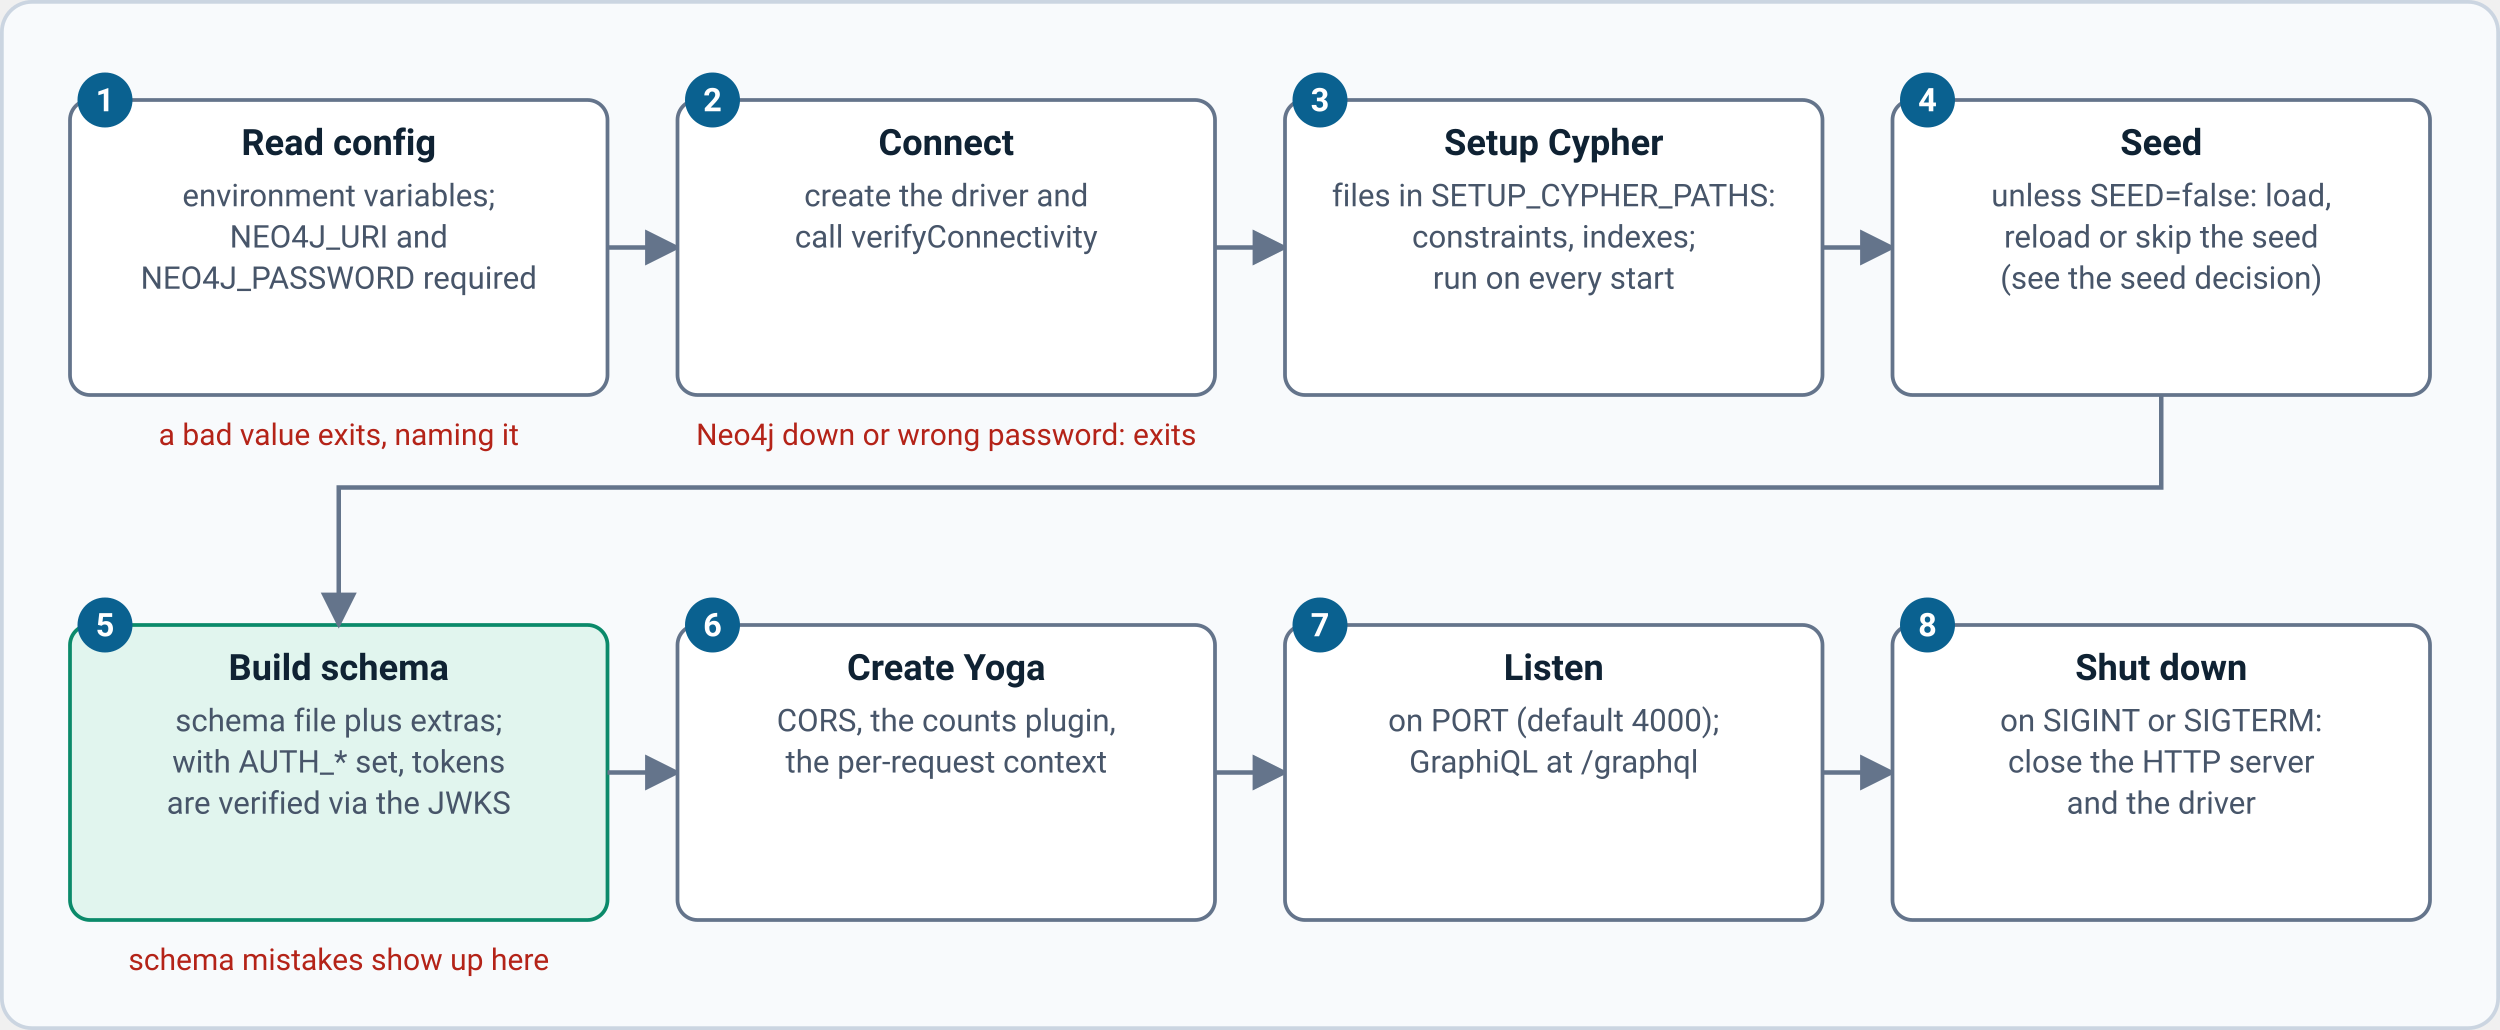
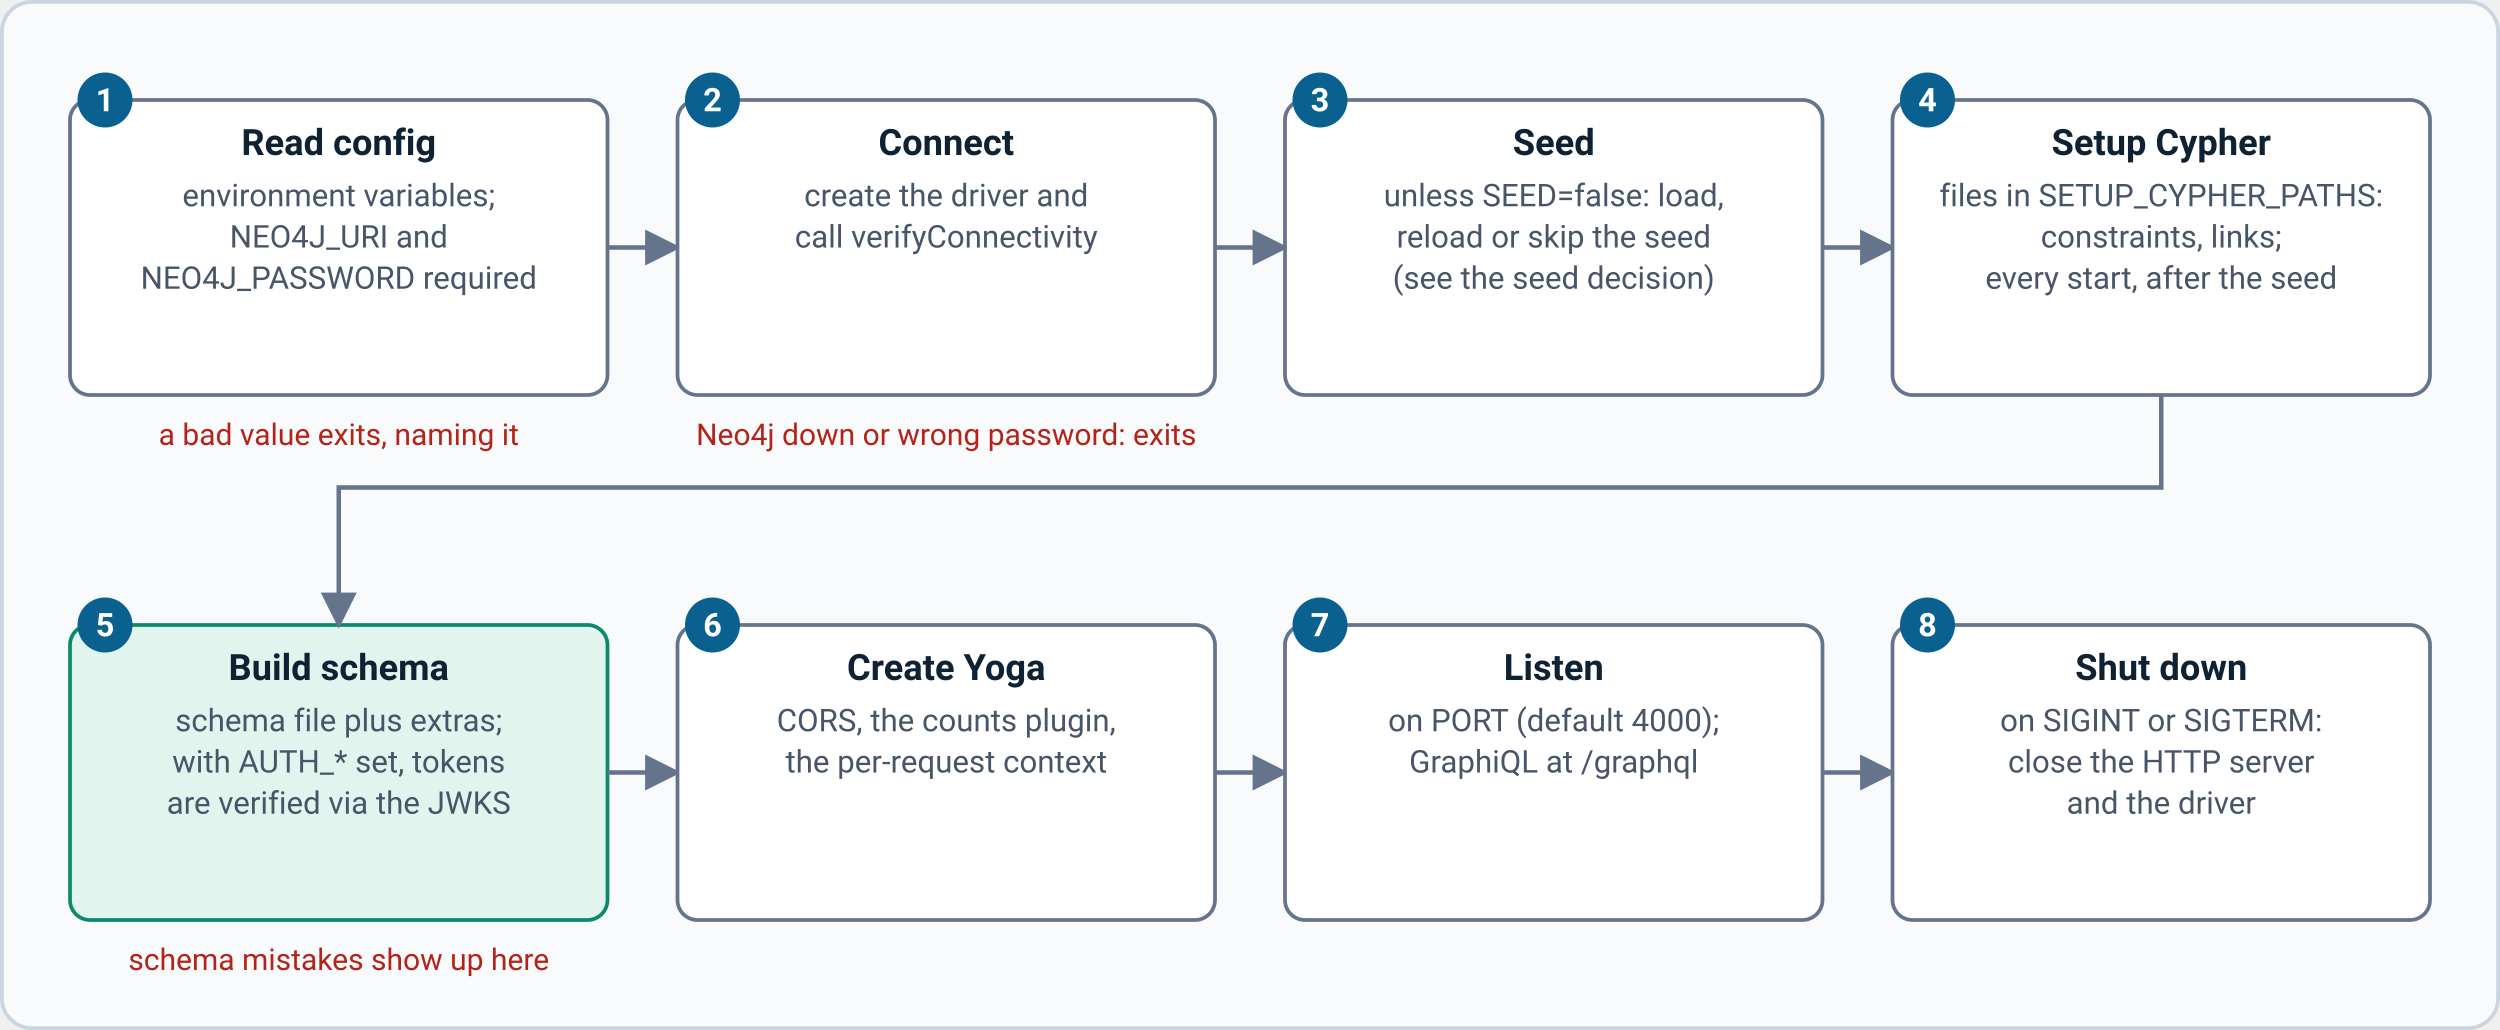
<svg xmlns="http://www.w3.org/2000/svg" viewBox="0 0 1000 412" width="1000" height="412" role="img" aria-labelledby="t d" font-family="system-ui, -apple-system, &quot;Segoe UI&quot;, Roboto, sans-serif">
  <defs>
    <marker id="arr" viewBox="0 0 10 10" refX="9" refY="5" markerWidth="8" markerHeight="8" orient="auto">
      <path d="M 0 0 L 10 5 L 0 10 z" fill="#64748b" />
    </marker>
    <marker id="arrS" viewBox="0 0 10 10" refX="1" refY="5" markerWidth="8" markerHeight="8" orient="auto-start-reverse">
      <path d="M 0 0 L 10 5 L 0 10 z" fill="#64748b" />
    </marker>
  </defs>
  <rect x="0.75" y="0.75" width="998.5" height="410.5" rx="12" fill="#f8fafc" stroke="#cbd5e1" stroke-width="1.5" />
  <rect x="28" y="40" width="215" height="118" rx="8" fill="#ffffff" stroke="#64748b" stroke-width="1.5" />
  <text x="135.5" y="62" font-size="14.5" font-weight="650" text-anchor="middle" fill="#0f2233">Read config</text>
  <text x="135.5" y="82.5" font-size="12.5" font-weight="400" text-anchor="middle" fill="#475569">environment variables;</text>
  <text x="135.5" y="99.0" font-size="12.5" font-weight="400" text-anchor="middle" fill="#475569">NEO4J_URI and</text>
  <text x="135.5" y="115.5" font-size="12.5" font-weight="400" text-anchor="middle" fill="#475569">NEO4J_PASSWORD required</text>
  <circle cx="42" cy="40" r="11" fill="#0a6190" />
  <text x="42" y="44.5" font-size="13" font-weight="700" text-anchor="middle" fill="#ffffff">1</text>
  <text x="135.5" y="178" font-size="12" font-weight="400" text-anchor="middle" fill="#b42318">a bad value exits, naming it</text>
  <path d="M 243 99 L 271 99" fill="none" stroke="#64748b" stroke-width="1.8" marker-end="url(#arr)" />
  <rect x="271" y="40" width="215" height="118" rx="8" fill="#ffffff" stroke="#64748b" stroke-width="1.5" />
  <text x="378.5" y="62" font-size="14.5" font-weight="650" text-anchor="middle" fill="#0f2233">Connect</text>
  <text x="378.5" y="82.5" font-size="12.5" font-weight="400" text-anchor="middle" fill="#475569">create the driver and</text>
  <text x="378.5" y="99.0" font-size="12.5" font-weight="400" text-anchor="middle" fill="#475569">call verifyConnectivity</text>
  <circle cx="285" cy="40" r="11" fill="#0a6190" />
  <text x="285" y="44.5" font-size="13" font-weight="700" text-anchor="middle" fill="#ffffff">2</text>
  <text x="378.5" y="178" font-size="12" font-weight="400" text-anchor="middle" fill="#b42318">Neo4j down or wrong password: exits</text>
  <path d="M 486 99 L 514 99" fill="none" stroke="#64748b" stroke-width="1.8" marker-end="url(#arr)" />
  <rect x="514" y="40" width="215" height="118" rx="8" fill="#ffffff" stroke="#64748b" stroke-width="1.5" />
-   <text x="621.5" y="62" font-size="14.5" font-weight="650" text-anchor="middle" fill="#0f2233">Setup Cypher</text>
-   <text x="621.5" y="82.5" font-size="12.5" font-weight="400" text-anchor="middle" fill="#475569">files in SETUP_CYPHER_PATHS:</text>
-   <text x="621.5" y="99.0" font-size="12.5" font-weight="400" text-anchor="middle" fill="#475569">constraints, indexes;</text>
-   <text x="621.5" y="115.5" font-size="12.5" font-weight="400" text-anchor="middle" fill="#475569">run on every start</text>
+   <text x="621.5" y="62" font-size="14.5" font-weight="650" text-anchor="middle" fill="#0f2233">Seed</text>
+   <text x="621.5" y="82.5" font-size="12.5" font-weight="400" text-anchor="middle" fill="#475569">unless SEED=false: load,</text>
+   <text x="621.5" y="99.0" font-size="12.5" font-weight="400" text-anchor="middle" fill="#475569">reload or skip the seed</text>
+   <text x="621.5" y="115.5" font-size="12.5" font-weight="400" text-anchor="middle" fill="#475569">(see the seed decision)</text>
  <circle cx="528" cy="40" r="11" fill="#0a6190" />
  <text x="528" y="44.5" font-size="13" font-weight="700" text-anchor="middle" fill="#ffffff">3</text>
  <path d="M 729 99 L 757 99" fill="none" stroke="#64748b" stroke-width="1.8" marker-end="url(#arr)" />
  <rect x="757" y="40" width="215" height="118" rx="8" fill="#ffffff" stroke="#64748b" stroke-width="1.5" />
-   <text x="864.5" y="62" font-size="14.5" font-weight="650" text-anchor="middle" fill="#0f2233">Seed</text>
-   <text x="864.5" y="82.5" font-size="12.5" font-weight="400" text-anchor="middle" fill="#475569">unless SEED=false: load,</text>
-   <text x="864.5" y="99.0" font-size="12.5" font-weight="400" text-anchor="middle" fill="#475569">reload or skip the seed</text>
-   <text x="864.5" y="115.5" font-size="12.5" font-weight="400" text-anchor="middle" fill="#475569">(see the seed decision)</text>
+   <text x="864.5" y="62" font-size="14.5" font-weight="650" text-anchor="middle" fill="#0f2233">Setup Cypher</text>
+   <text x="864.5" y="82.5" font-size="12.5" font-weight="400" text-anchor="middle" fill="#475569">files in SETUP_CYPHER_PATHS:</text>
+   <text x="864.5" y="99.0" font-size="12.5" font-weight="400" text-anchor="middle" fill="#475569">constraints, links;</text>
+   <text x="864.5" y="115.5" font-size="12.5" font-weight="400" text-anchor="middle" fill="#475569">every start, after the seed</text>
  <circle cx="771" cy="40" r="11" fill="#0a6190" />
  <text x="771" y="44.5" font-size="13" font-weight="700" text-anchor="middle" fill="#ffffff">4</text>
  <rect x="28" y="250" width="215" height="118" rx="8" fill="#e1f5ee" stroke="#0b8a6a" stroke-width="1.5" />
  <text x="135.5" y="272" font-size="14.5" font-weight="650" text-anchor="middle" fill="#0f2233">Build schema</text>
  <text x="135.5" y="292.5" font-size="12.5" font-weight="400" text-anchor="middle" fill="#475569">schema file plus extras;</text>
  <text x="135.5" y="309.0" font-size="12.5" font-weight="400" text-anchor="middle" fill="#475569">with AUTH_* set, tokens</text>
  <text x="135.5" y="325.5" font-size="12.5" font-weight="400" text-anchor="middle" fill="#475569">are verified via the JWKS</text>
  <circle cx="42" cy="250" r="11" fill="#0a6190" />
  <text x="42" y="254.5" font-size="13" font-weight="700" text-anchor="middle" fill="#ffffff">5</text>
  <text x="135.5" y="388" font-size="12" font-weight="400" text-anchor="middle" fill="#b42318">schema mistakes show up here</text>
  <path d="M 243 309 L 271 309" fill="none" stroke="#64748b" stroke-width="1.8" marker-end="url(#arr)" />
  <rect x="271" y="250" width="215" height="118" rx="8" fill="#ffffff" stroke="#64748b" stroke-width="1.5" />
  <text x="378.5" y="272" font-size="14.5" font-weight="650" text-anchor="middle" fill="#0f2233">Create Yoga</text>
  <text x="378.5" y="292.5" font-size="12.5" font-weight="400" text-anchor="middle" fill="#475569">CORS, the counts plugin,</text>
  <text x="378.5" y="309.0" font-size="12.5" font-weight="400" text-anchor="middle" fill="#475569">the per-request context</text>
  <circle cx="285" cy="250" r="11" fill="#0a6190" />
  <text x="285" y="254.5" font-size="13" font-weight="700" text-anchor="middle" fill="#ffffff">6</text>
  <path d="M 486 309 L 514 309" fill="none" stroke="#64748b" stroke-width="1.8" marker-end="url(#arr)" />
  <rect x="514" y="250" width="215" height="118" rx="8" fill="#ffffff" stroke="#64748b" stroke-width="1.5" />
  <text x="621.5" y="272" font-size="14.5" font-weight="650" text-anchor="middle" fill="#0f2233">Listen</text>
  <text x="621.5" y="292.5" font-size="12.5" font-weight="400" text-anchor="middle" fill="#475569">on PORT (default 4000);</text>
  <text x="621.5" y="309.0" font-size="12.5" font-weight="400" text-anchor="middle" fill="#475569">GraphiQL at /graphql</text>
  <circle cx="528" cy="250" r="11" fill="#0a6190" />
  <text x="528" y="254.5" font-size="13" font-weight="700" text-anchor="middle" fill="#ffffff">7</text>
  <path d="M 729 309 L 757 309" fill="none" stroke="#64748b" stroke-width="1.8" marker-end="url(#arr)" />
  <rect x="757" y="250" width="215" height="118" rx="8" fill="#ffffff" stroke="#64748b" stroke-width="1.5" />
  <text x="864.5" y="272" font-size="14.5" font-weight="650" text-anchor="middle" fill="#0f2233">Shut down</text>
  <text x="864.5" y="292.5" font-size="12.5" font-weight="400" text-anchor="middle" fill="#475569">on SIGINT or SIGTERM:</text>
  <text x="864.5" y="309.0" font-size="12.5" font-weight="400" text-anchor="middle" fill="#475569">close the HTTP server</text>
  <text x="864.5" y="325.5" font-size="12.5" font-weight="400" text-anchor="middle" fill="#475569">and the driver</text>
  <circle cx="771" cy="250" r="11" fill="#0a6190" />
  <text x="771" y="254.5" font-size="13" font-weight="700" text-anchor="middle" fill="#ffffff">8</text>
  <path d="M 864.5 158 L 864.5 195 L 135.5 195 L 135.5 250" fill="none" stroke="#64748b" stroke-width="1.8" marker-end="url(#arr)" />
</svg>
